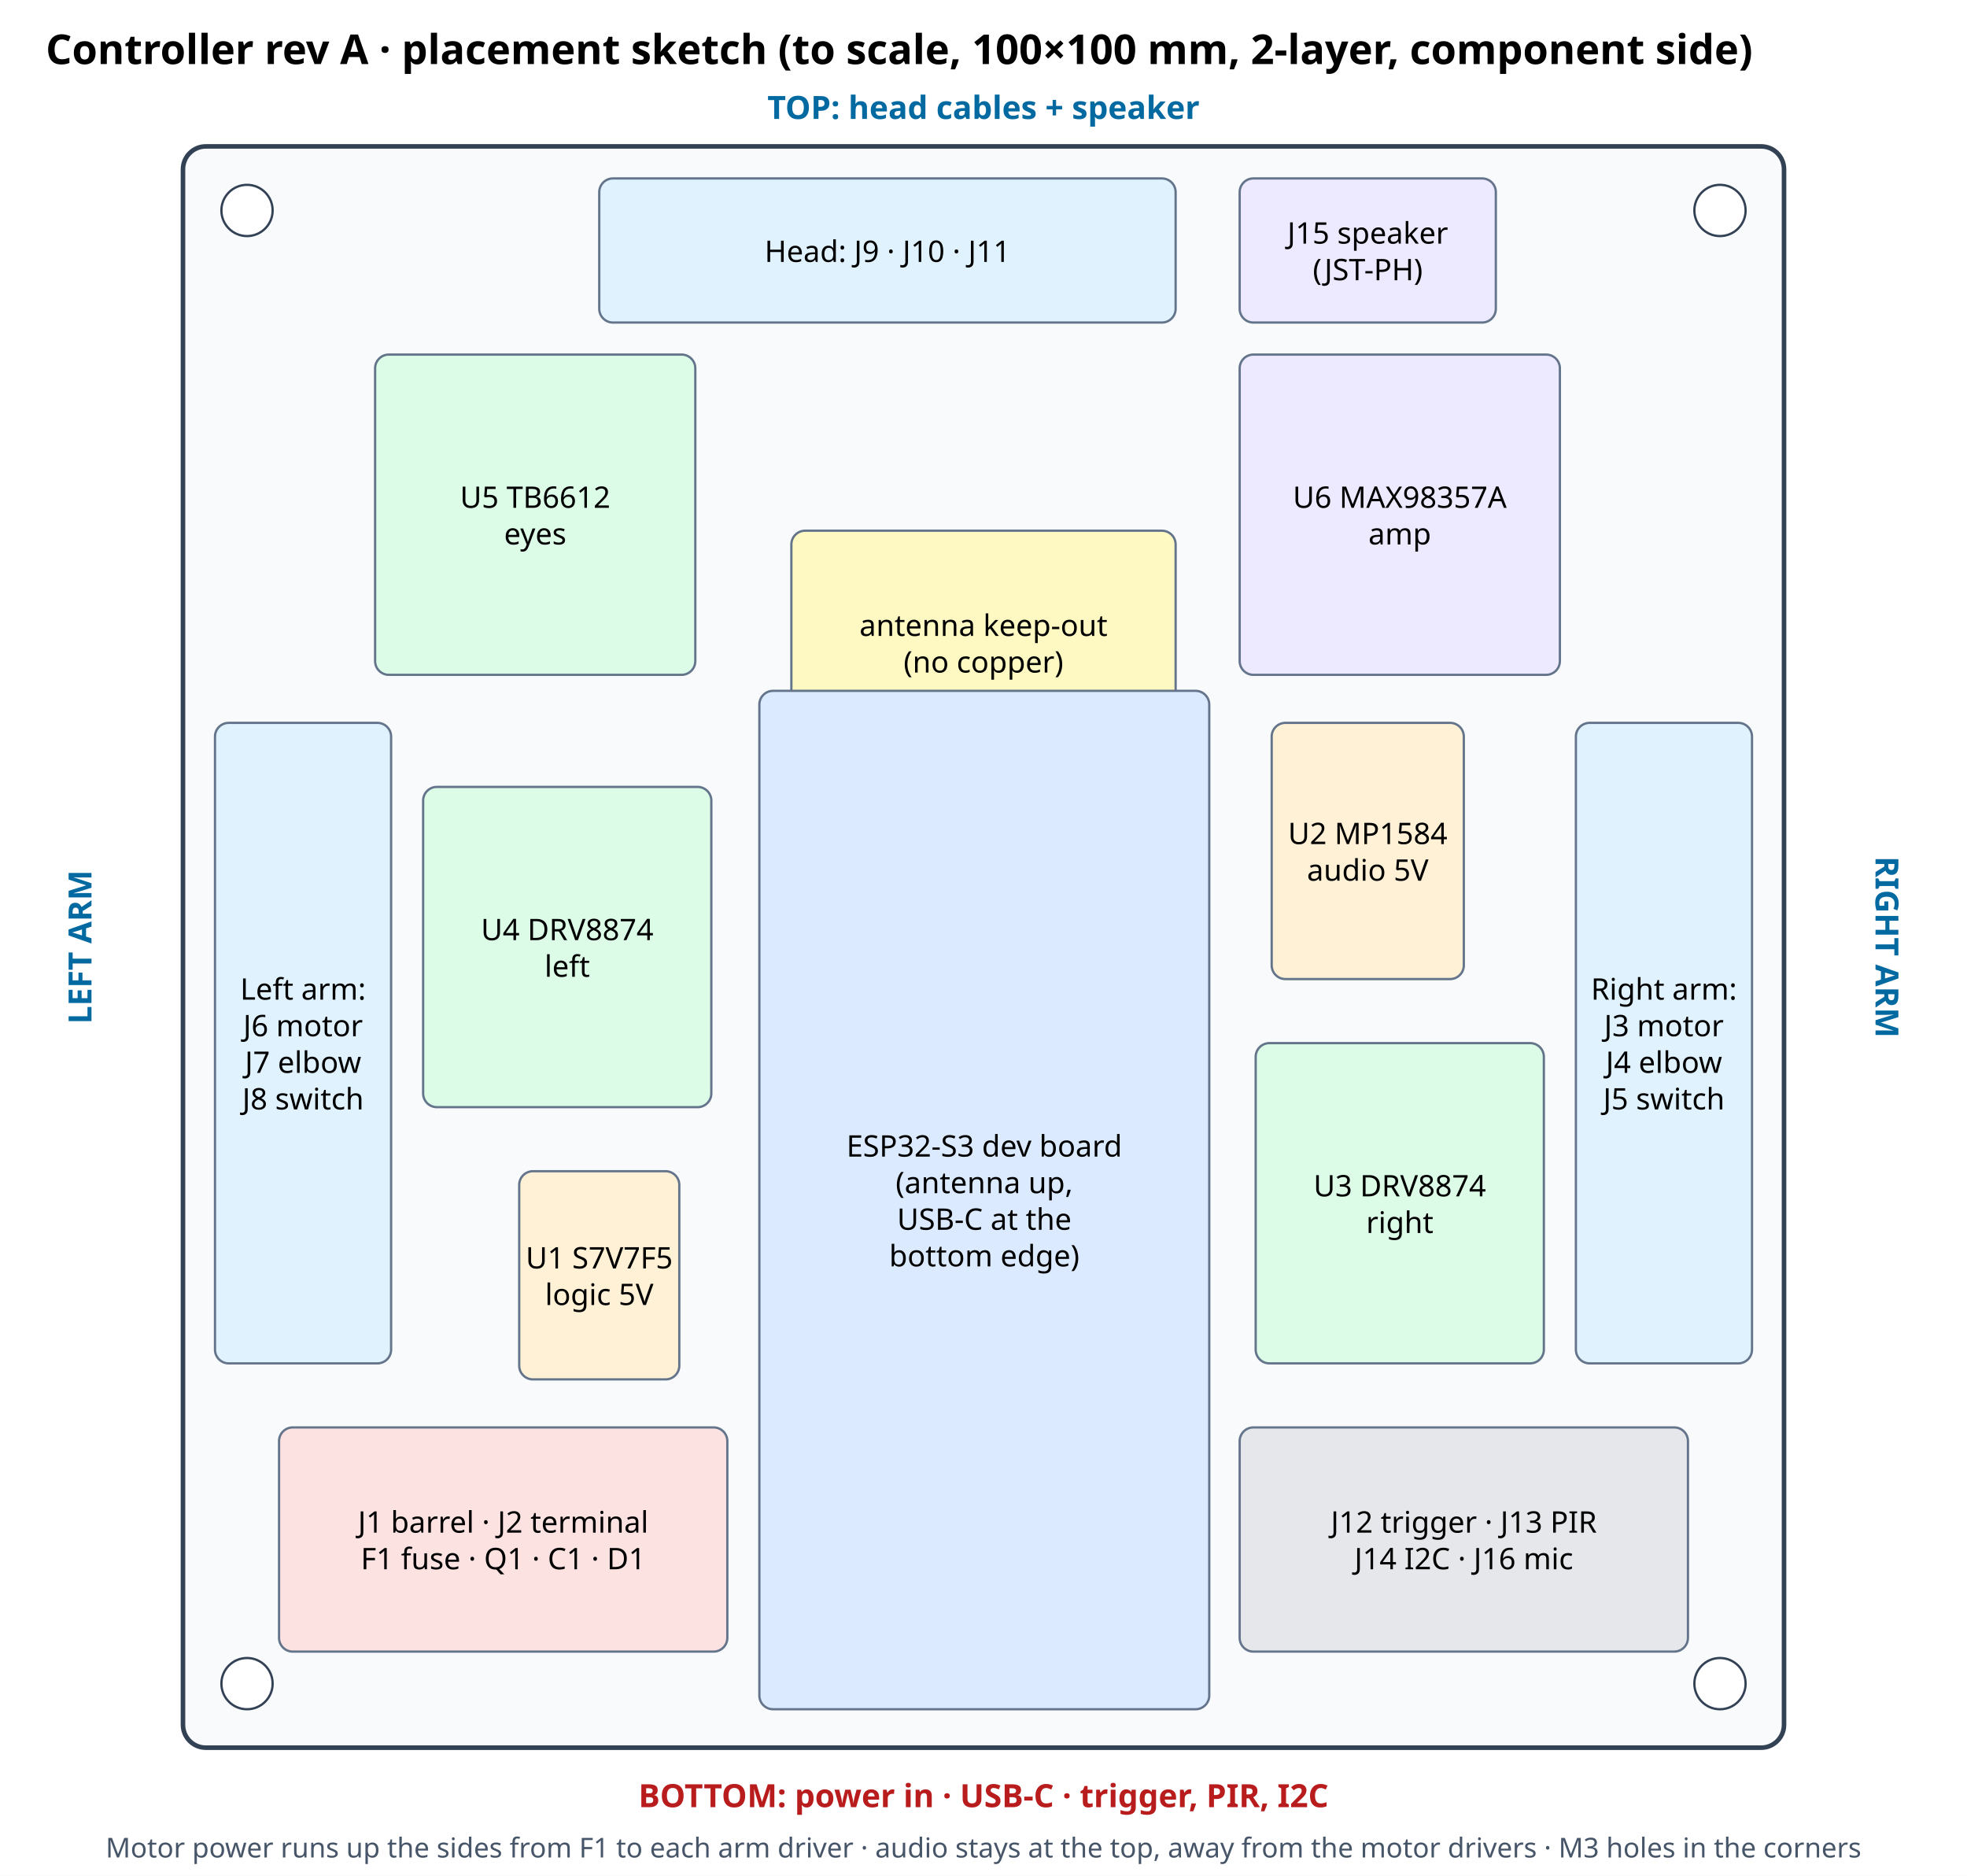
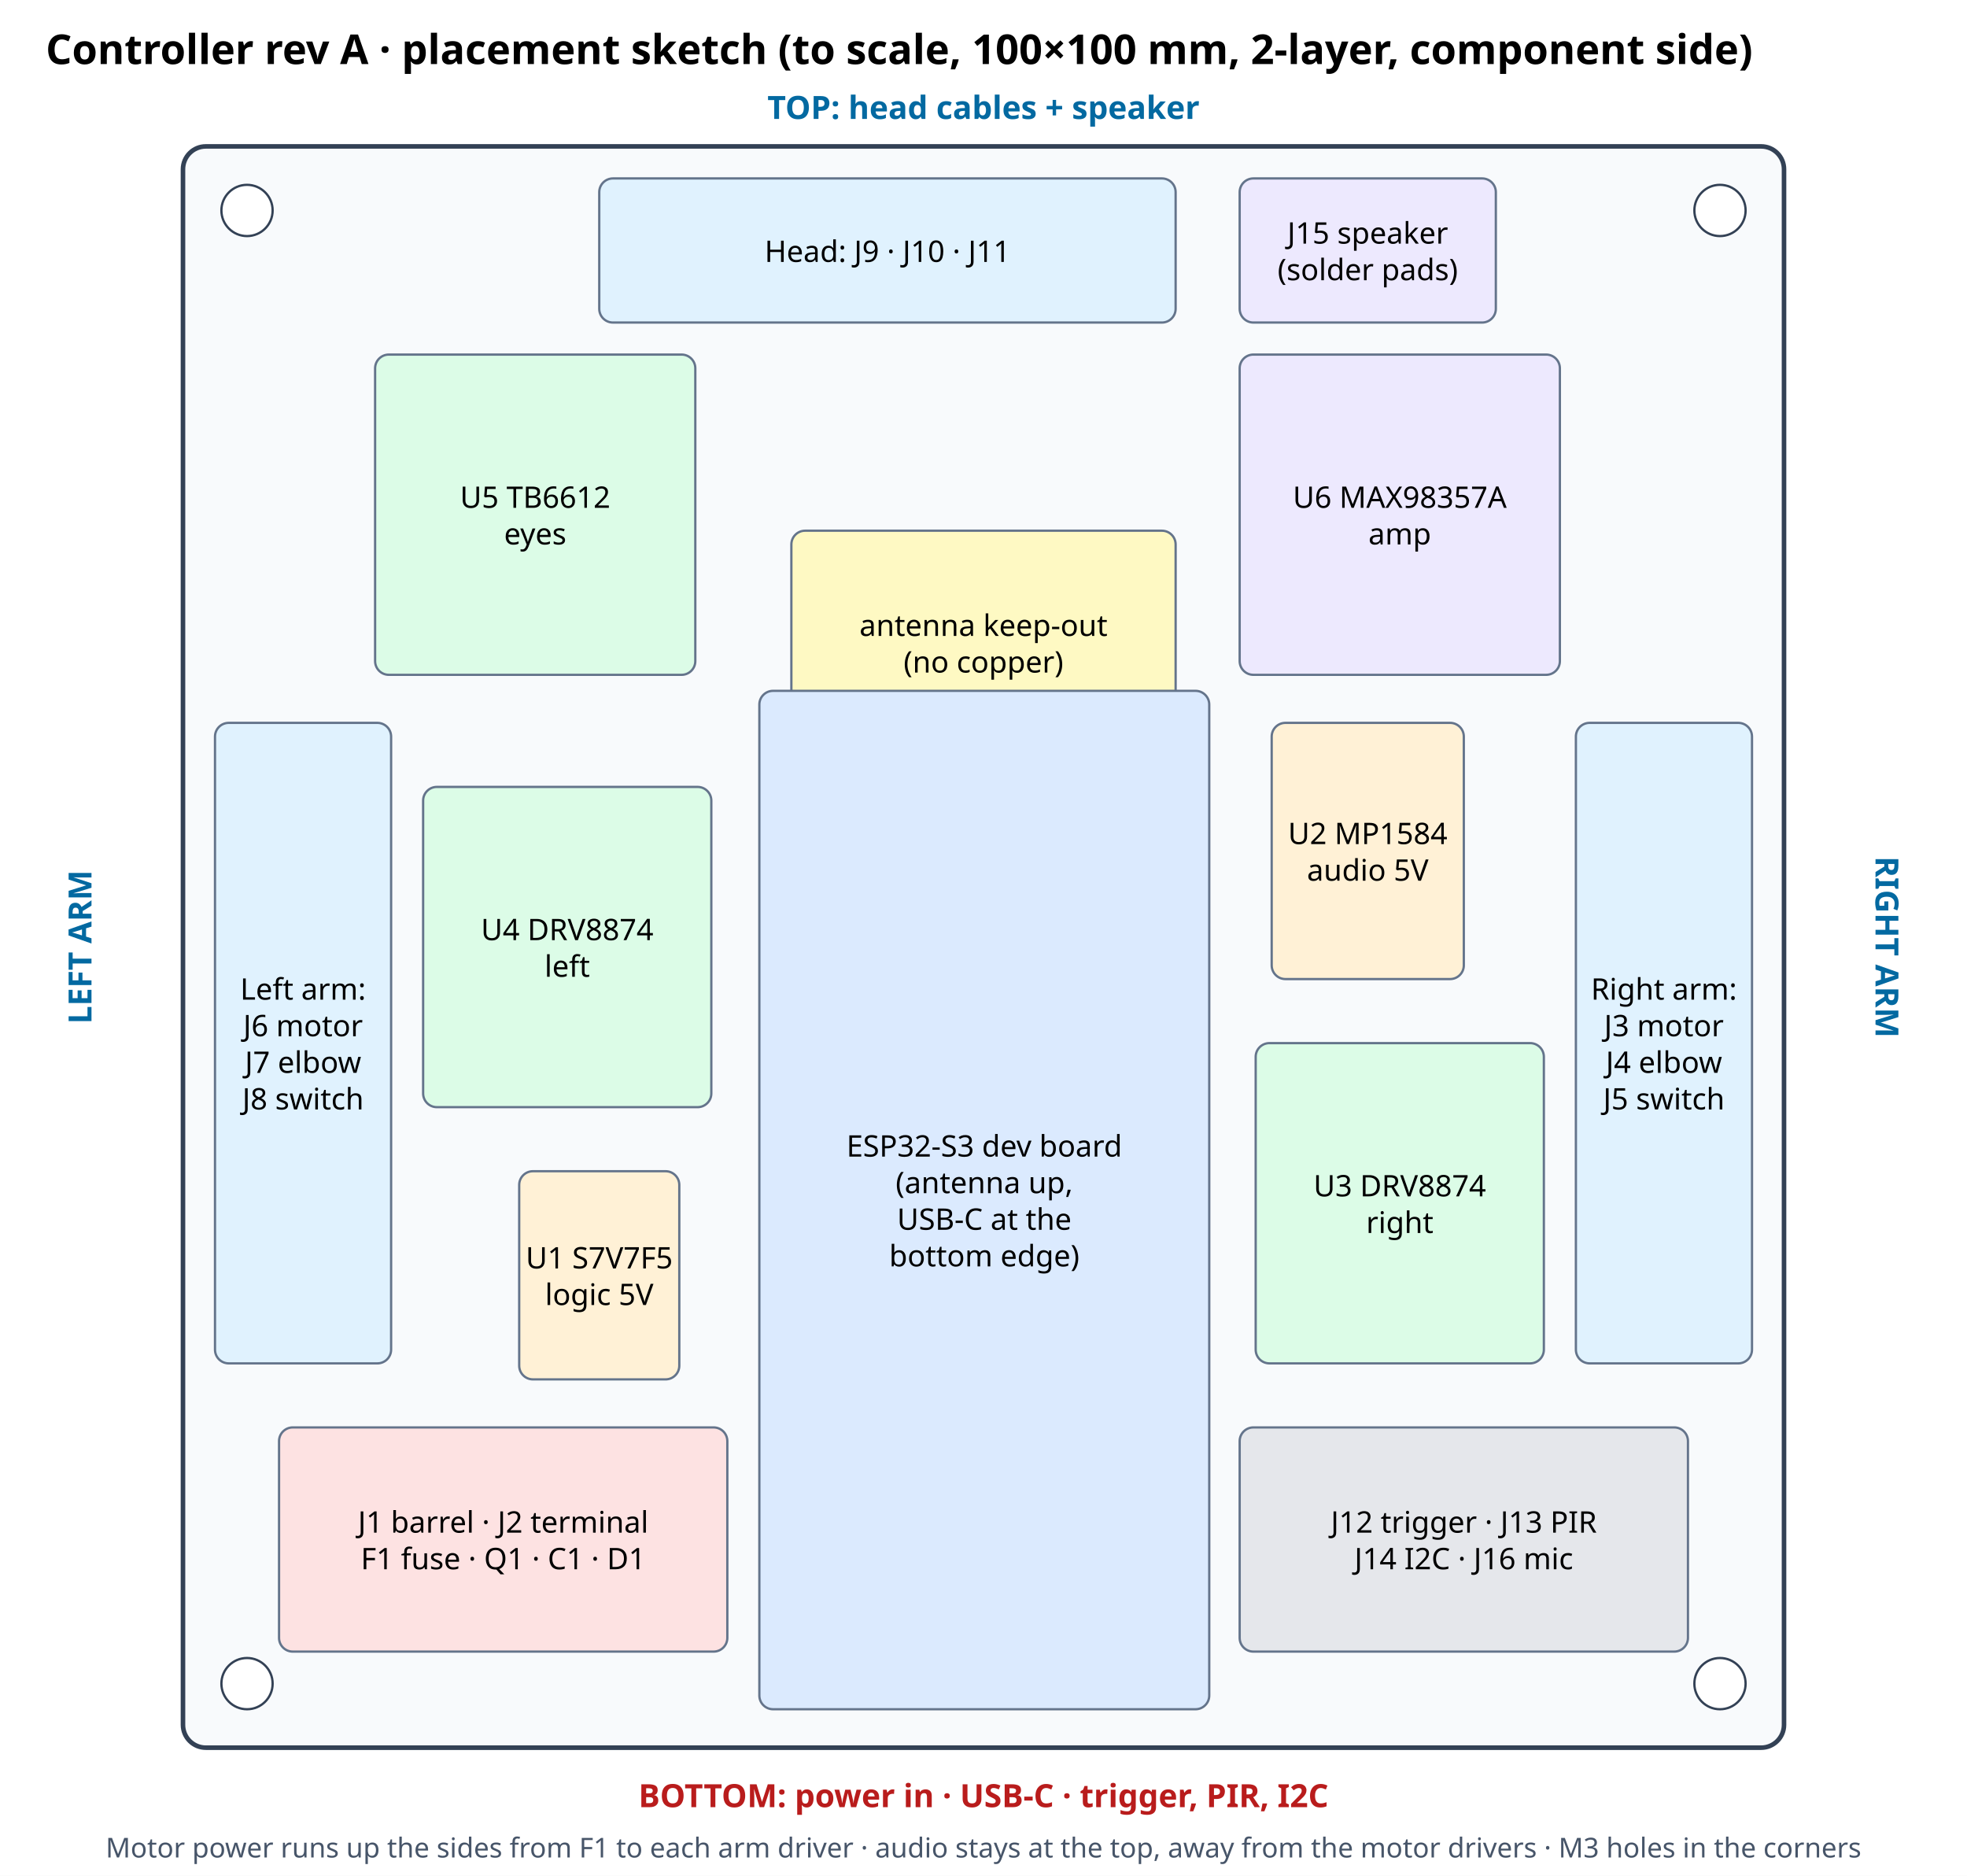
<svg xmlns="http://www.w3.org/2000/svg" viewBox="0 0 860 820" font-family="sans-serif">
  <rect width="100%" height="100%" fill="white" />
  <text x="20" y="28" font-size="18" font-weight="600">Controller rev A · placement sketch (to scale, 100×100 mm, 2-layer, component side)</text>
  <g transform="translate(80,64)">
    <rect x="0" y="0" width="700" height="700" rx="10" fill="#f8fafc" stroke="#334155" stroke-width="2" />
    <rect x="182" y="14" width="252" height="63" rx="6" fill="#e0f2fe" stroke="#64748b" />
    <text x="308.0" y="50.5" font-size="13" text-anchor="middle">Head: J9 · J10 · J11</text>
    <rect x="462" y="14" width="112" height="63" rx="6" fill="#ede9fe" stroke="#64748b" />
    <text x="518.0" y="42.5" font-size="13" text-anchor="middle">J15 speaker</text>
-     <text x="518.0" y="58.5" font-size="13" text-anchor="middle">(JST-PH)</text>
+     <text x="518.0" y="58.5" font-size="13" text-anchor="middle">(solder pads)</text>
    <rect x="84" y="91" width="140" height="140" rx="6" fill="#dcfce7" stroke="#64748b" />
    <text x="154.0" y="158.0" font-size="13" text-anchor="middle">U5 TB6612</text>
    <text x="154.0" y="174.0" font-size="13" text-anchor="middle">eyes</text>
    <rect x="462" y="91" width="140" height="140" rx="6" fill="#ede9fe" stroke="#64748b" />
    <text x="532.0" y="158.0" font-size="13" text-anchor="middle">U6 MAX98357A</text>
    <text x="532.0" y="174.0" font-size="13" text-anchor="middle">amp</text>
    <rect x="266" y="168" width="168" height="98" rx="6" fill="#fef9c3" stroke="#64748b" />
    <text x="350.0" y="214.0" font-size="13" text-anchor="middle">antenna keep-out</text>
    <text x="350.0" y="230.0" font-size="13" text-anchor="middle">(no copper)</text>
    <rect x="476" y="252" width="84" height="112" rx="6" fill="#fff1d6" stroke="#64748b" />
    <text x="518.0" y="305.0" font-size="13" text-anchor="middle">U2 MP1584</text>
    <text x="518.0" y="321.0" font-size="13" text-anchor="middle">audio 5V</text>
    <rect x="14" y="252" width="77" height="280" rx="6" fill="#e0f2fe" stroke="#64748b" />
    <text x="52.5" y="373.0" font-size="13" text-anchor="middle">Left arm:</text>
    <text x="52.5" y="389.0" font-size="13" text-anchor="middle">J6 motor</text>
    <text x="52.5" y="405.0" font-size="13" text-anchor="middle">J7 elbow</text>
    <text x="52.5" y="421.0" font-size="13" text-anchor="middle">J8 switch</text>
    <rect x="105" y="280" width="126" height="140" rx="6" fill="#dcfce7" stroke="#64748b" />
    <text x="168.0" y="347.0" font-size="13" text-anchor="middle">U4 DRV8874</text>
    <text x="168.0" y="363.0" font-size="13" text-anchor="middle">left</text>
    <rect x="252" y="238" width="196.7" height="445.2" rx="6" fill="#dbeafe" stroke="#64748b" />
    <text x="350.35" y="441.6" font-size="13" text-anchor="middle">ESP32-S3 dev board</text>
    <text x="350.35" y="457.6" font-size="13" text-anchor="middle">(antenna up,</text>
    <text x="350.35" y="473.6" font-size="13" text-anchor="middle">USB-C at the</text>
    <text x="350.35" y="489.6" font-size="13" text-anchor="middle">bottom edge)</text>
    <rect x="469" y="392" width="126" height="140" rx="6" fill="#dcfce7" stroke="#64748b" />
    <text x="532.0" y="459.0" font-size="13" text-anchor="middle">U3 DRV8874</text>
    <text x="532.0" y="475.0" font-size="13" text-anchor="middle">right</text>
    <rect x="609" y="252" width="77" height="280" rx="6" fill="#e0f2fe" stroke="#64748b" />
    <text x="647.5" y="373.0" font-size="13" text-anchor="middle">Right arm:</text>
    <text x="647.5" y="389.0" font-size="13" text-anchor="middle">J3 motor</text>
    <text x="647.5" y="405.0" font-size="13" text-anchor="middle">J4 elbow</text>
    <text x="647.5" y="421.0" font-size="13" text-anchor="middle">J5 switch</text>
    <rect x="147" y="448" width="70" height="91" rx="6" fill="#fff1d6" stroke="#64748b" />
    <text x="182.0" y="490.5" font-size="13" text-anchor="middle">U1 S7V7F5</text>
    <text x="182.0" y="506.5" font-size="13" text-anchor="middle">logic 5V</text>
    <rect x="42" y="560" width="196" height="98" rx="6" fill="#fde2e2" stroke="#64748b" />
    <text x="140.0" y="606.0" font-size="13" text-anchor="middle">J1 barrel · J2 terminal</text>
    <text x="140.0" y="622.0" font-size="13" text-anchor="middle">F1 fuse · Q1 · C1 · D1</text>
    <rect x="462" y="560" width="196" height="98" rx="6" fill="#e5e7eb" stroke="#64748b" />
    <text x="560.0" y="606.0" font-size="13" text-anchor="middle">J12 trigger · J13 PIR</text>
    <text x="560.0" y="622.0" font-size="13" text-anchor="middle">J14 I2C · J16 mic</text>
    <circle cx="28" cy="28" r="11.2" fill="white" stroke="#334155" />
    <circle cx="672" cy="28" r="11.2" fill="white" stroke="#334155" />
    <circle cx="28" cy="672" r="11.2" fill="white" stroke="#334155" />
    <circle cx="672" cy="672" r="11.2" fill="white" stroke="#334155" />
    <text x="350.0" y="-12" font-size="14" font-weight="600" text-anchor="middle" fill="#0369a1">TOP: head cables + speaker</text>
    <text x="350.0" y="726" font-size="14" font-weight="600" text-anchor="middle" fill="#b91c1c">BOTTOM: power in · USB-C · trigger, PIR, I2C</text>
    <text x="-40" y="350.0" font-size="14" font-weight="600" text-anchor="middle" fill="#0369a1" transform="rotate(-90 -40 350.0)">LEFT ARM</text>
    <text x="740" y="350.0" font-size="14" font-weight="600" text-anchor="middle" fill="#0369a1" transform="rotate(90 740 350.0)">RIGHT ARM</text>
    <text x="350.0" y="748" font-size="12" text-anchor="middle" fill="#475569">Motor power runs up the sides from F1 to each arm driver · audio stays at the top, away from the motor drivers · M3 holes in the corners</text>
  </g>
</svg>
